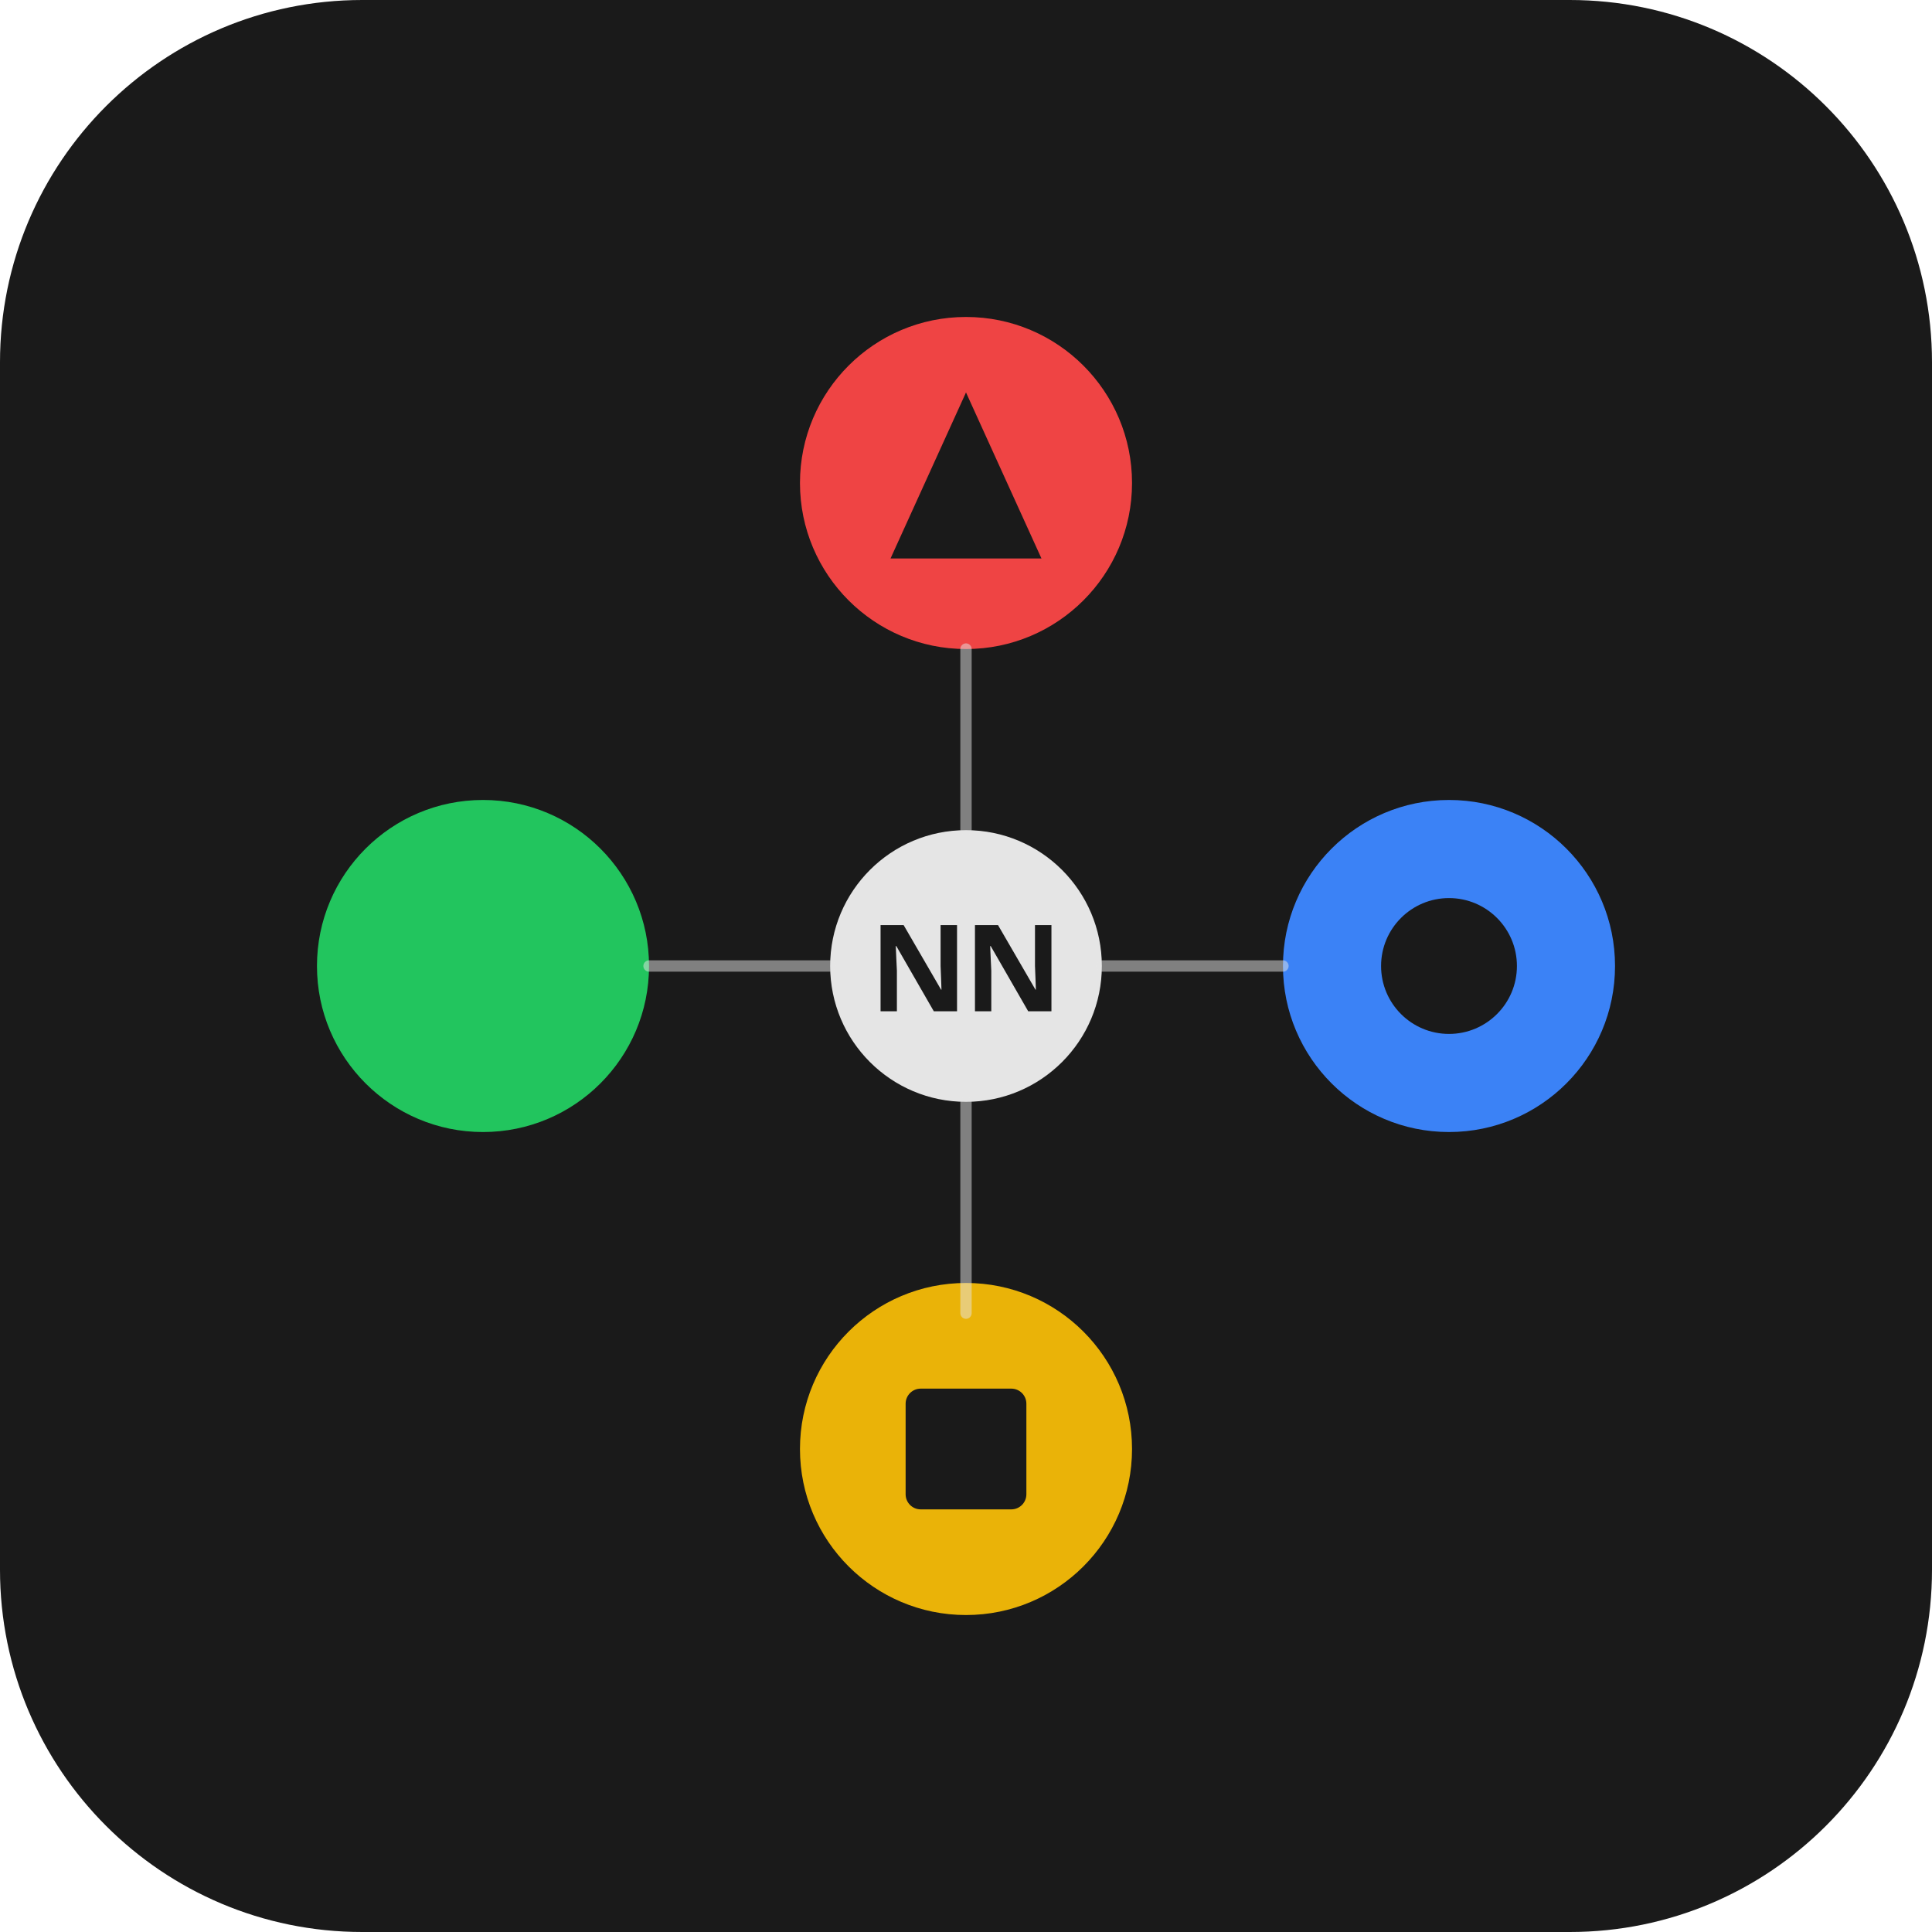
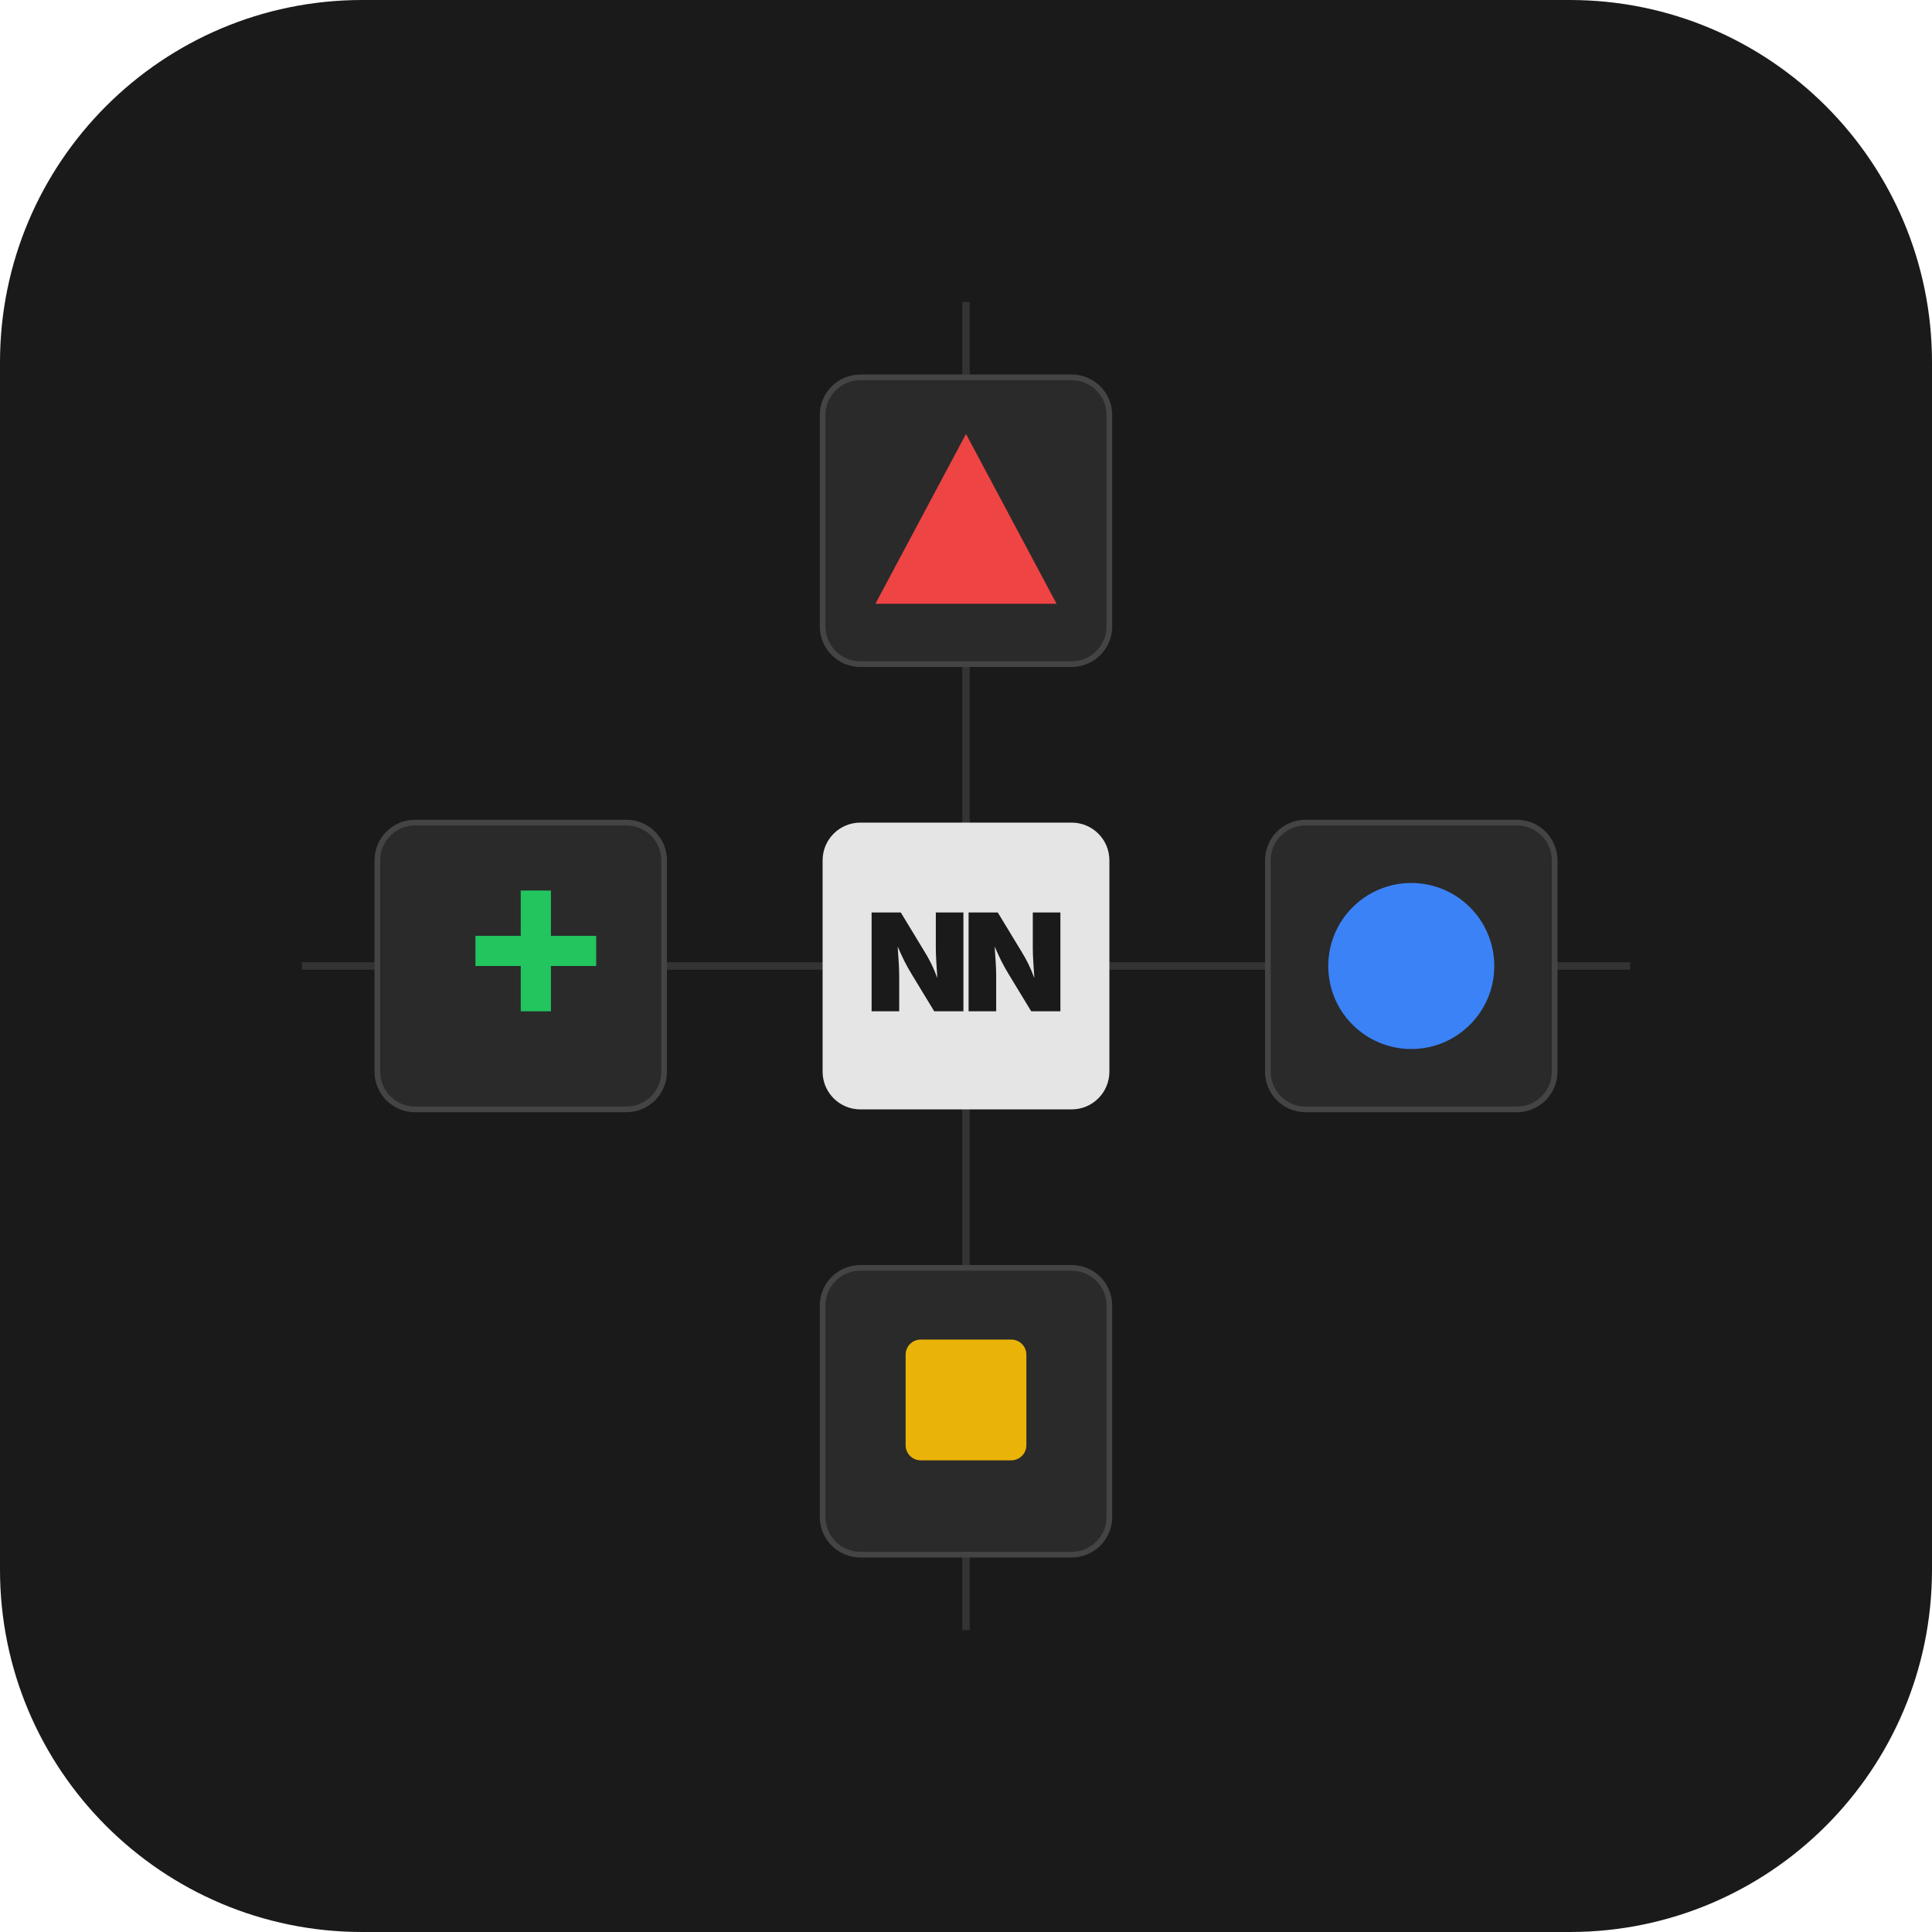
<svg xmlns="http://www.w3.org/2000/svg" viewBox="0 0 512 512">
  <rect width="512" height="512" rx="96" fill="#1a1a1a" />
-   <circle cx="256" cy="256" r="36" fill="#e5e5e5" />
-   <circle cx="256" cy="128" r="44" fill="#ef4444" />
-   <polygon points="256,104 276,148 236,148" fill="#1a1a1a" />
-   <circle cx="384" cy="256" r="44" fill="#3b82f6" />
-   <circle cx="384" cy="256" r="18" fill="#1a1a1a" />
-   <circle cx="256" cy="384" r="44" fill="#eab308" />
-   <rect x="240" y="368" width="32" height="32" rx="4" fill="#1a1a1a" />
-   <circle cx="128" cy="256" r="44" fill="#22c55e" />
-   <path d="M118,248 h8 v-8 h4 v8 h8 v4 h-8 v8 h-4 v-8 h-8z" fill="#1a1a1a" transform="scale(2.5) translate(-26.8, -52.8)" />
-   <line x1="256" y1="172" x2="256" y2="220" stroke="#e5e5e5" stroke-width="3" stroke-linecap="round" opacity="0.5" />
-   <line x1="340" y1="256" x2="292" y2="256" stroke="#e5e5e5" stroke-width="3" stroke-linecap="round" opacity="0.5" />
-   <line x1="256" y1="348" x2="256" y2="292" stroke="#e5e5e5" stroke-width="3" stroke-linecap="round" opacity="0.5" />
-   <line x1="172" y1="256" x2="220" y2="256" stroke="#e5e5e5" stroke-width="3" stroke-linecap="round" opacity="0.5" />
-   <text x="256" y="268" text-anchor="middle" font-family="system-ui, sans-serif" font-size="32" font-weight="900" fill="#1a1a1a" letter-spacing="-1">NN</text>
+   <line x1="256" y1="80" x2="256" y2="432" stroke="#333" stroke-width="2" />
+   <line x1="80" y1="256" x2="432" y2="256" stroke="#333" stroke-width="2" />
+   <rect x="218" y="100" width="76" height="76" rx="10" fill="#2a2a2a" stroke="#444" stroke-width="1.5" />
+   <polygon points="256,115 280,160 232,160" fill="#ef4444" />
+   <rect x="336" y="218" width="76" height="76" rx="10" fill="#2a2a2a" stroke="#444" stroke-width="1.5" />
+   <circle cx="374" cy="256" r="22" fill="#3b82f6" />
+   <rect x="218" y="336" width="76" height="76" rx="10" fill="#2a2a2a" stroke="#444" stroke-width="1.5" />
+   <rect x="240" y="355" width="32" height="32" rx="4" fill="#eab308" />
+   <rect x="100" y="218" width="76" height="76" rx="10" fill="#2a2a2a" stroke="#444" stroke-width="1.5" />
+   <path d="M126,248 h12 v-12 h8 v12 h12 v8 h-12 v12 h-8 v-12 h-12z" fill="#22c55e" />
+   <rect x="218" y="218" width="76" height="76" rx="10" fill="#e5e5e5" />
+   <text x="256" y="268" text-anchor="middle" font-family="system-ui, -apple-system, sans-serif" font-size="36" font-weight="900" fill="#1a1a1a" letter-spacing="-2">NN</text>
</svg>
